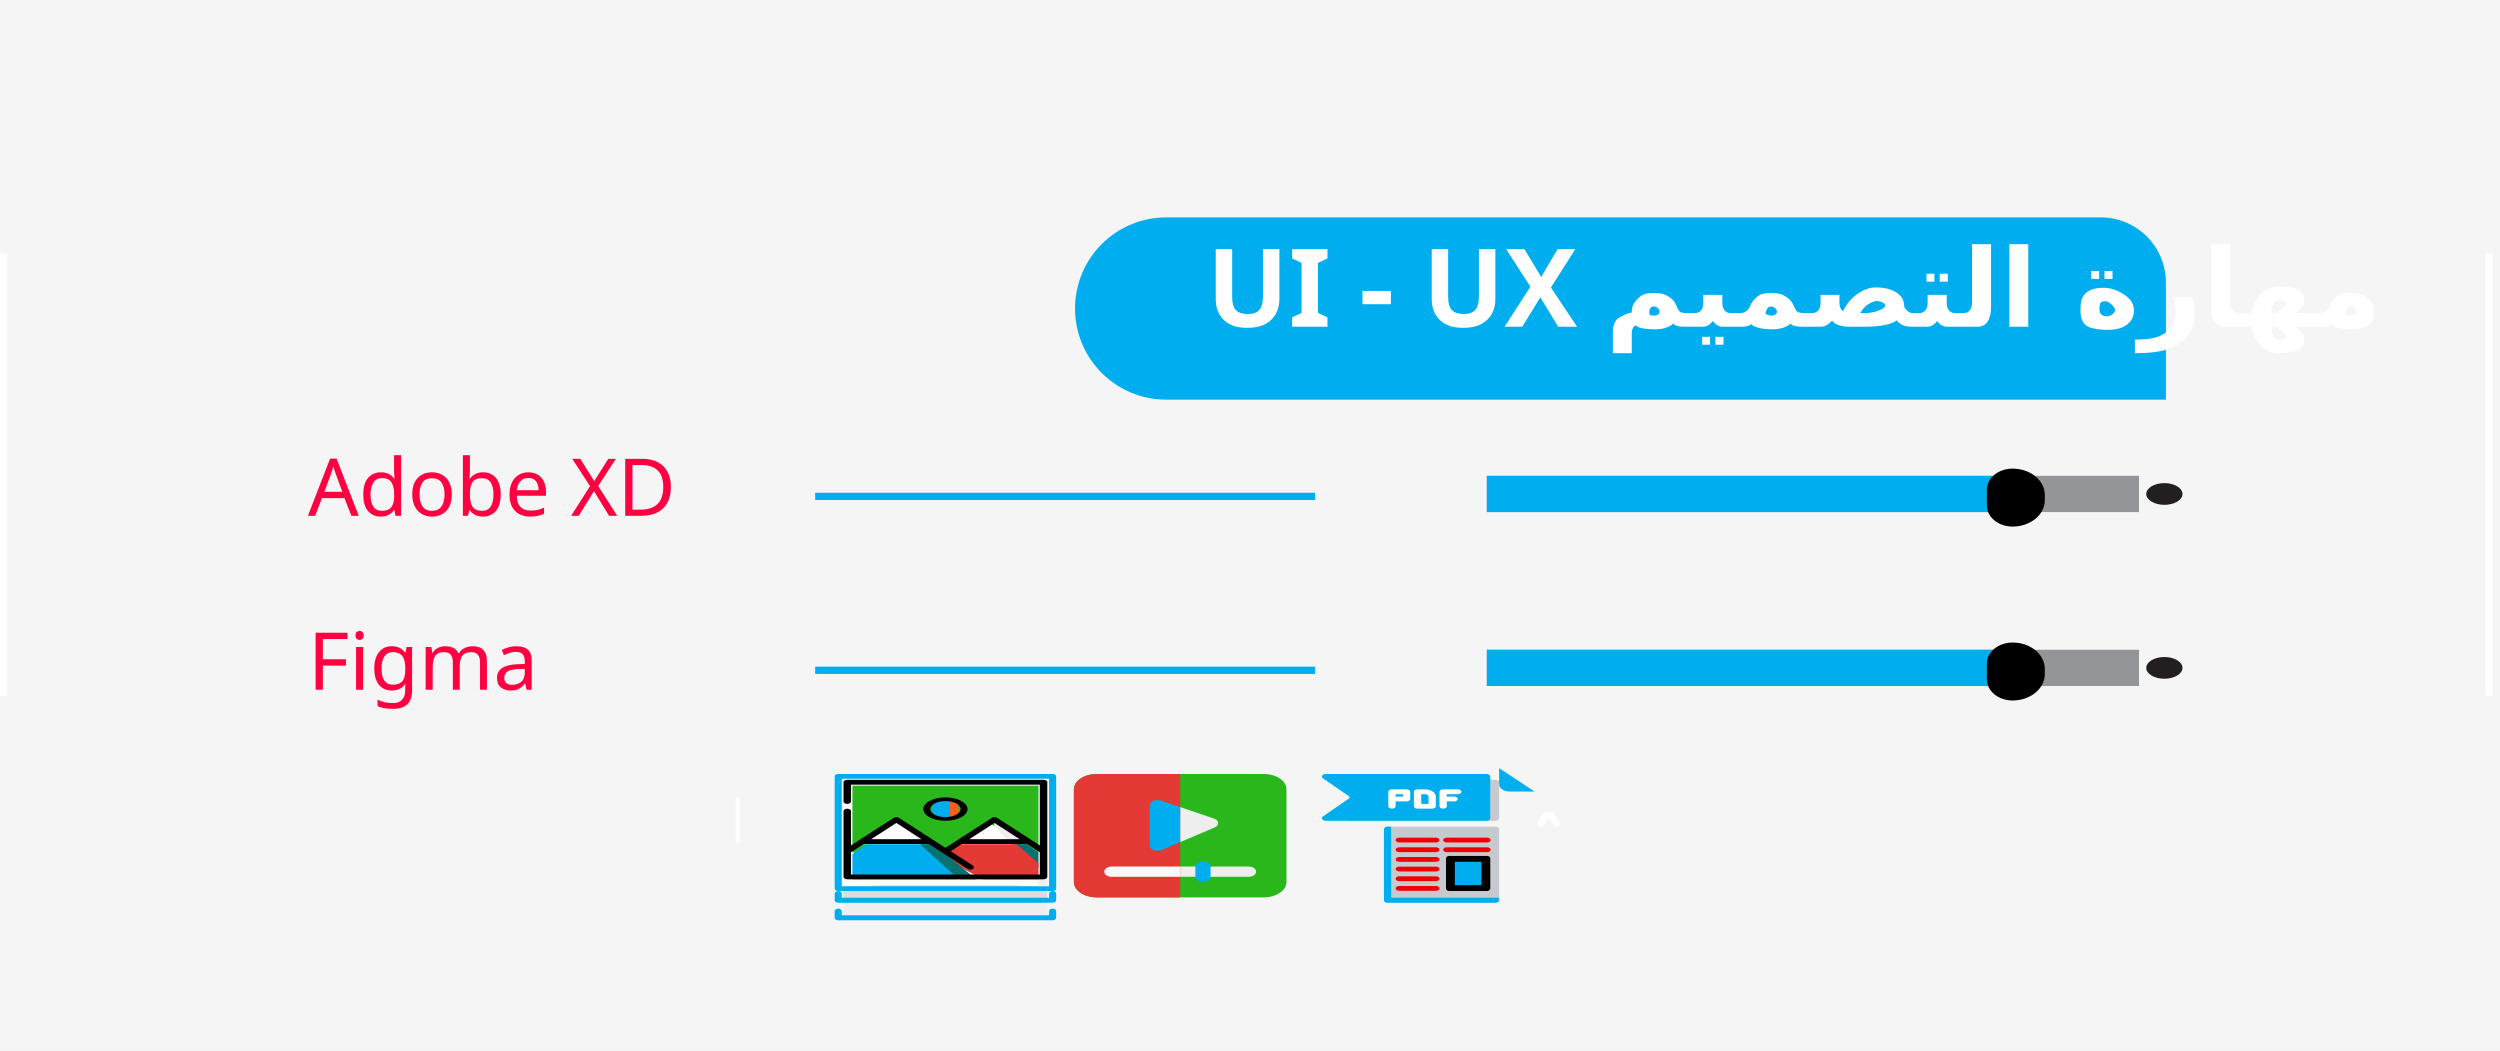
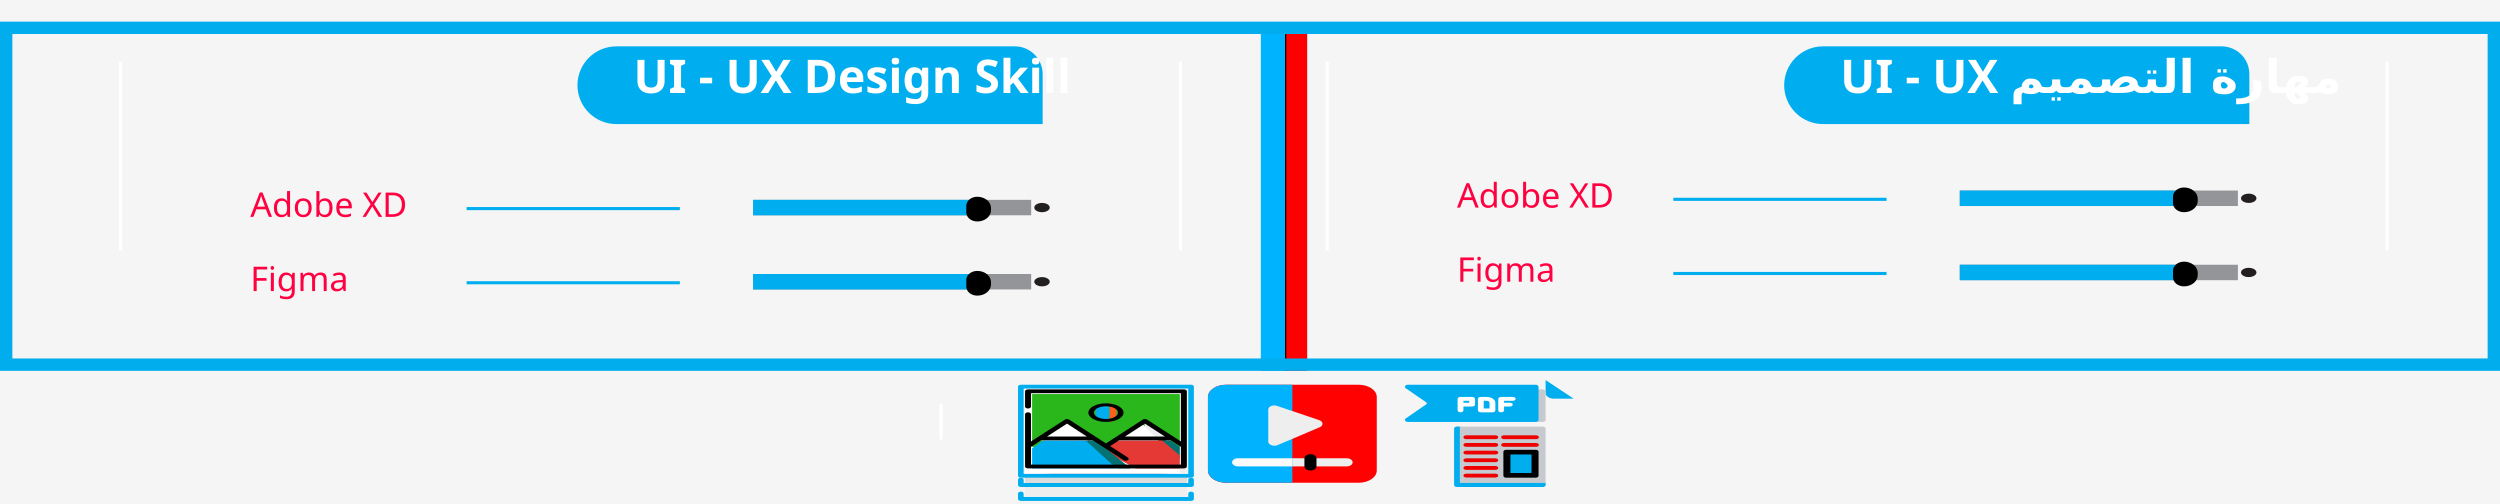
- <svg xmlns="http://www.w3.org/2000/svg" width="345" height="145" viewBox="0 0 345 145" fill="none">
-   <rect width="345" height="145" fill="#F5F5F5" />
+ <svg xmlns="http://www.w3.org/2000/svg" width="809" height="163" viewBox="0 0 809 163" fill="none">
+   <rect width="809" height="163" fill="#F5F5F5" />
+   <rect x="408" y="8" width="15" height="112" fill="url(#paint0_linear_0_1)" />
+   <rect x="2" y="-2" width="805" height="109" transform="matrix(1 0 0 -1 0 116)" stroke="#01ADED" stroke-width="4" />
  <text fill="#FF0040" xml:space="preserve" style="white-space: pre" font-family="Bahij TheSansArabic" font-size="11" font-weight="500" letter-spacing="0em">
-     <tspan x="42.492" y="71.182">Adobe XD</tspan>
+     <tspan x="471.492" y="67.182">Adobe XD</tspan>
  </text>
  <text fill="#FF0040" xml:space="preserve" style="white-space: pre" font-family="Bahij TheSansArabic" font-size="11" font-weight="500" letter-spacing="0em">
-     <tspan x="42.492" y="95.182">Figma </tspan>
+     <tspan x="471.492" y="91.182">Figma </tspan>
  </text>
-   <path d="M181.492 93H112.492V92H181.492V93Z" fill="#00AEEF" />
-   <path d="M181.492 69H112.492V68H181.492V69Z" fill="#00AEEF" />
-   <path d="M160.931 30H289.909C291.089 30 292.257 30.232 293.347 30.684C294.436 31.135 295.427 31.797 296.261 32.631C297.095 33.465 297.757 34.456 298.208 35.545C298.66 36.635 298.892 37.803 298.892 38.983V55.152H160.931C157.596 55.152 154.397 53.827 152.038 51.469C149.68 49.11 148.355 45.911 148.355 42.576C148.355 39.241 149.68 36.042 152.038 33.683C154.397 31.325 157.596 30 160.931 30Z" fill="#00AEEF" />
+   <path d="M610.492 89H541.492V88H610.492V89Z" fill="#00AEEF" />
+   <path d="M610.492 65H541.492V64H610.492V65Z" fill="#00AEEF" />
+   <path d="M589.931 15H718.909C720.089 15 721.257 15.232 722.347 15.684C723.436 16.135 724.427 16.797 725.261 17.631C726.095 18.465 726.757 19.456 727.208 20.545C727.66 21.635 727.892 22.803 727.892 23.983V40.152H589.931C586.596 40.152 583.397 38.827 581.038 36.469C578.68 34.11 577.355 30.911 577.355 27.576C577.355 24.241 578.68 21.042 581.038 18.683C583.397 16.325 586.596 15 589.931 15Z" fill="#00AEEF" />
  <text fill="white" xml:space="preserve" style="white-space: pre" font-family="Harmattan" font-size="15" font-weight="bold" letter-spacing="0em">
-     <tspan x="166.492" y="45.087">UI - UX مهارة التصميم</tspan>
+     <tspan x="595.492" y="30.087">UI - UX مهارة التصميم</tspan>
  </text>
-   <path d="M295.184 65.668H205.184V70.668H295.184V65.668Z" fill="#949598" />
-   <path d="M295.184 89.668H205.184V94.668H295.184V89.668Z" fill="#949598" />
-   <path d="M277.184 65.668H205.184V70.668H277.184V65.668Z" fill="#00AEEF" />
-   <path d="M277.184 89.668H205.184V94.668H277.184V89.668Z" fill="#00AEEF" />
-   <path d="M277.74 64.668C278.918 64.668 280.049 65.052 280.882 65.734C281.716 66.417 282.184 67.343 282.184 68.308V69.025C282.185 69.503 282.07 69.977 281.847 70.419C281.624 70.861 281.296 71.263 280.884 71.601C280.471 71.939 279.981 72.207 279.441 72.391C278.902 72.574 278.324 72.668 277.74 72.668C277.273 72.668 276.81 72.593 276.378 72.446C275.947 72.299 275.554 72.085 275.224 71.814C274.894 71.543 274.632 71.222 274.454 70.868C274.275 70.514 274.184 70.135 274.184 69.753V67.58C274.184 66.808 274.559 66.067 275.226 65.521C275.892 64.975 276.797 64.668 277.74 64.668Z" fill="black" />
-   <path d="M277.74 88.668C278.918 88.668 280.049 89.052 280.882 89.734C281.716 90.417 282.184 91.343 282.184 92.308V93.025C282.185 93.503 282.07 93.977 281.847 94.419C281.624 94.861 281.296 95.263 280.884 95.601C280.471 95.939 279.981 96.207 279.441 96.391C278.902 96.574 278.324 96.668 277.74 96.668C277.273 96.668 276.81 96.593 276.378 96.446C275.947 96.299 275.554 96.085 275.224 95.814C274.894 95.543 274.632 95.222 274.454 94.868C274.275 94.514 274.184 94.135 274.184 93.753V91.58C274.184 90.808 274.559 90.067 275.226 89.521C275.892 88.975 276.797 88.668 277.74 88.668Z" fill="black" />
-   <path d="M298.684 69.668C300.065 69.668 301.184 68.996 301.184 68.168C301.184 67.34 300.065 66.668 298.684 66.668C297.303 66.668 296.184 67.34 296.184 68.168C296.184 68.996 297.303 69.668 298.684 69.668Z" fill="#231F20" />
-   <path d="M298.684 93.668C300.065 93.668 301.184 92.996 301.184 92.168C301.184 91.34 300.065 90.668 298.684 90.668C297.303 90.668 296.184 91.34 296.184 92.168C296.184 92.996 297.303 93.668 298.684 93.668Z" fill="#231F20" />
-   <path d="M214.46 112.364C214.404 112.11 214.157 111.952 213.927 112.013C213.791 112.074 213.686 112.162 213.627 112.264C213.568 112.366 213.558 112.477 213.599 112.583L213.641 112.771L214.072 112.661L213.645 112.775C213.66 112.852 213.698 112.926 213.757 112.993C213.798 113.045 213.851 113.103 213.909 113.171C214.133 113.405 214.332 113.649 214.504 113.902C214.634 114.124 214.906 114.191 215.109 114.052C215.217 113.961 215.286 113.853 215.31 113.738C215.335 113.624 215.314 113.507 215.25 113.4C215.048 113.092 214.811 112.794 214.54 112.51C214.499 112.465 214.493 112.487 214.484 112.48L214.46 112.364Z" fill="#FFFFFE" />
-   <path d="M213.034 113.758C212.978 114.012 212.731 114.17 212.501 114.109C211.947 113.968 212.176 113.284 212.479 112.953C212.703 112.719 212.901 112.475 213.073 112.222C213.204 112 213.476 111.933 213.679 112.072C213.787 112.164 213.856 112.272 213.88 112.386C213.904 112.501 213.883 112.617 213.82 112.724C213.638 113.034 213.063 113.574 213.028 113.758H213.034Z" fill="#FFFFFE" />
-   <path d="M174.393 106.808H151.339C149.602 106.808 148.195 107.761 148.195 108.937V121.711C148.195 122.886 149.602 123.84 151.339 123.84H174.393C176.13 123.84 177.537 122.886 177.537 121.711V108.937C177.537 107.761 176.13 106.808 174.393 106.808Z" fill="#29B71C" />
-   <path d="M172.297 121.001H153.434C153.156 121.001 152.89 120.927 152.693 120.793C152.497 120.66 152.386 120.48 152.386 120.292C152.386 120.103 152.497 119.923 152.693 119.79C152.89 119.657 153.156 119.582 153.434 119.582H172.297C172.575 119.582 172.842 119.657 173.038 119.79C173.235 119.923 173.345 120.103 173.345 120.292C173.345 120.48 173.235 120.66 173.038 120.793C172.842 120.927 172.575 121.001 172.297 121.001Z" fill="#EEEEEE" />
-   <path d="M166.01 121.711C165.732 121.711 165.466 121.636 165.269 121.503C165.073 121.37 164.962 121.189 164.962 121.001V119.582C164.962 119.394 165.073 119.213 165.269 119.08C165.466 118.947 165.732 118.872 166.01 118.872C166.288 118.872 166.555 118.947 166.751 119.08C166.948 119.213 167.058 119.394 167.058 119.582V121.001C167.058 121.189 166.948 121.37 166.751 121.503C166.555 121.636 166.288 121.711 166.01 121.711Z" fill="#00AEEF" />
-   <path d="M167.53 112.96L160.194 110.476C160.035 110.422 159.857 110.396 159.679 110.401C159.5 110.406 159.327 110.442 159.174 110.505C159.022 110.569 158.896 110.657 158.809 110.763C158.721 110.868 158.675 110.987 158.675 111.108V116.7C158.676 116.827 158.727 116.95 158.823 117.059C158.919 117.168 159.056 117.257 159.219 117.317C159.371 117.379 159.545 117.411 159.722 117.41C159.919 117.41 160.111 117.373 160.278 117.303L167.613 114.195C167.772 114.128 167.902 114.033 167.988 113.921C168.075 113.809 168.116 113.683 168.106 113.556C168.096 113.431 168.038 113.31 167.936 113.206C167.835 113.101 167.695 113.016 167.53 112.96Z" fill="#EEEEEE" />
-   <path d="M151.339 106.808C150.505 106.808 149.705 107.032 149.116 107.431C148.526 107.83 148.195 108.372 148.195 108.937V121.711C148.195 122.275 148.526 122.817 149.116 123.216C149.705 123.615 150.505 123.84 151.339 123.84H162.866V106.808H151.339Z" fill="#E53935" />
-   <path d="M153.434 119.582C153.156 119.582 152.89 119.657 152.693 119.79C152.497 119.923 152.386 120.103 152.386 120.292C152.386 120.48 152.497 120.66 152.693 120.793C152.89 120.927 153.156 121.001 153.434 121.001H162.866V119.582H153.434Z" fill="#FAFAFA" />
-   <path d="M160.194 110.476C160.035 110.422 159.857 110.396 159.679 110.401C159.5 110.406 159.327 110.442 159.174 110.505C159.022 110.569 158.896 110.657 158.809 110.763C158.721 110.868 158.675 110.987 158.675 111.108V116.7C158.676 116.827 158.727 116.95 158.823 117.059C158.919 117.168 159.056 117.257 159.219 117.317C159.371 117.379 159.545 117.411 159.722 117.41C159.919 117.41 160.111 117.373 160.278 117.303L162.866 116.203V111.378L160.194 110.476Z" fill="#00AEEF" />
-   <path d="M208.347 109.231H211.77L206.88 106V108.262C206.88 108.797 207.537 109.231 208.347 109.231Z" fill="#00AEEF" />
-   <path d="M206.347 107.615H186.095V113.269H206.347C206.641 113.269 206.879 113.128 206.879 112.955V107.929C206.879 107.756 206.641 107.615 206.347 107.615Z" fill="#C6CACF" />
-   <path d="M205.136 113.269H182.95C182.486 113.269 182.253 112.883 182.582 112.656L186.381 110.038L182.582 107.42C182.253 107.194 182.486 106.808 182.95 106.808H205.136C205.424 106.808 205.657 106.968 205.657 107.167V112.91C205.657 113.108 205.424 113.269 205.136 113.269Z" fill="#00AEEF" />
-   <path d="M194.109 108.93H192.091C191.812 108.93 191.586 109.079 191.586 109.263V111.263C191.586 111.447 191.812 111.597 192.091 111.597C192.37 111.597 192.596 111.447 192.596 111.263V110.596H194.109C194.388 110.596 194.614 110.447 194.614 110.263V109.263C194.614 109.079 194.388 108.93 194.109 108.93ZM193.605 109.93H192.596V109.596H193.605V109.93Z" fill="white" />
-   <path d="M196.632 108.93H195.623C195.345 108.93 195.119 109.079 195.119 109.263V111.263C195.119 111.447 195.345 111.597 195.623 111.597H197.642C197.92 111.597 198.146 111.447 198.146 111.263V109.93C198.146 109.378 197.467 108.93 196.632 108.93ZM197.137 110.93H196.128V109.596H196.632C196.911 109.596 197.137 109.746 197.137 109.93L197.137 110.93Z" fill="white" />
-   <path d="M201.174 108.93H199.155C198.877 108.93 198.651 109.079 198.651 109.263V111.263C198.651 111.447 198.877 111.597 199.155 111.597C199.434 111.597 199.66 111.447 199.66 111.263V110.596H200.669C200.948 110.596 201.174 110.447 201.174 110.263C201.174 110.079 200.948 109.93 200.669 109.93H199.66V109.596H201.174C201.452 109.596 201.678 109.447 201.678 109.263C201.678 109.079 201.452 108.93 201.174 108.93Z" fill="white" />
-   <path d="M206.383 124.577H191.483C191.208 124.577 190.986 124.42 190.986 124.227V114.427C190.986 114.234 191.208 114.077 191.483 114.077H206.383C206.657 114.077 206.88 114.234 206.88 114.427V124.227C206.88 124.42 206.657 124.577 206.383 124.577Z" fill="#C6CACF" />
-   <path d="M191.979 123.877V114.077H191.483C191.208 114.077 190.986 114.234 190.986 114.427V124.227C190.986 124.42 191.208 124.577 191.483 124.577H206.383C206.657 124.577 206.88 124.42 206.88 124.227V123.877H191.979Z" fill="#00AEEF" />
-   <path d="M205.187 122.961H200.014C199.755 122.961 199.544 122.806 199.544 122.615V118.461C199.544 118.27 199.755 118.115 200.014 118.115H205.187C205.447 118.115 205.657 118.27 205.657 118.461V122.615C205.657 122.806 205.446 122.961 205.187 122.961Z" fill="black" />
-   <path d="M204.434 118.923H200.767V122.154H204.434V118.923Z" fill="#00AEEF" />
-   <path d="M205.21 116.263H199.66C199.381 116.263 199.155 116.114 199.155 115.93C199.155 115.746 199.381 115.597 199.66 115.597H205.21C205.489 115.597 205.715 115.746 205.715 115.93C205.715 116.114 205.489 116.263 205.21 116.263Z" fill="#EF0000" />
-   <path d="M205.21 117.596H199.66C199.381 117.596 199.155 117.447 199.155 117.263C199.155 117.079 199.381 116.93 199.66 116.93H205.21C205.489 116.93 205.715 117.079 205.715 117.263C205.715 117.447 205.489 117.596 205.21 117.596Z" fill="#EF0000" />
-   <path d="M198.146 116.263H193.1C192.821 116.263 192.595 116.114 192.595 115.93C192.595 115.746 192.821 115.597 193.1 115.597H198.146C198.424 115.597 198.65 115.746 198.65 115.93C198.65 116.114 198.424 116.263 198.146 116.263Z" fill="#EF0000" />
-   <path d="M198.146 117.596H193.1C192.821 117.596 192.595 117.447 192.595 117.263C192.595 117.079 192.821 116.93 193.1 116.93H198.146C198.424 116.93 198.65 117.079 198.65 117.263C198.65 117.447 198.424 117.596 198.146 117.596Z" fill="#EF0000" />
-   <path d="M198.146 118.93H193.1C192.821 118.93 192.595 118.781 192.595 118.597C192.595 118.413 192.821 118.264 193.1 118.264H198.146C198.424 118.264 198.65 118.413 198.65 118.597C198.65 118.781 198.424 118.93 198.146 118.93Z" fill="#EF0000" />
-   <path d="M198.146 120.263H193.1C192.821 120.263 192.595 120.114 192.595 119.93C192.595 119.746 192.821 119.597 193.1 119.597H198.146C198.424 119.597 198.65 119.746 198.65 119.93C198.65 120.114 198.424 120.263 198.146 120.263Z" fill="#EF0000" />
-   <path d="M198.146 121.597H193.1C192.821 121.597 192.595 121.448 192.595 121.264C192.595 121.08 192.821 120.931 193.1 120.931H198.146C198.424 120.931 198.65 121.08 198.65 121.264C198.65 121.448 198.424 121.597 198.146 121.597Z" fill="#EF0000" />
-   <path d="M198.146 122.93H193.1C192.821 122.93 192.595 122.781 192.595 122.597C192.595 122.413 192.821 122.264 193.1 122.264H198.146C198.424 122.264 198.65 122.413 198.65 122.597C198.65 122.781 198.424 122.93 198.146 122.93Z" fill="#EF0000" />
-   <path d="M116.407 124.173V126.193H144.527V124.173L130.531 122.962L116.407 124.173Z" fill="#EEEEEE" />
-   <path d="M116.407 122.557V124.576H144.527V122.557L130.531 121.346L116.407 122.557Z" fill="#DCDCDC" />
-   <path d="M144.527 107.615V122.154H142.693L138.414 114.884L142.693 107.615H144.527Z" fill="#EEEEEE" />
-   <path d="M143.305 107.615V108.844L138.874 114.884L143.305 120.925V122.154H116.407V107.615H143.305Z" fill="white" />
-   <path d="M117.631 108.423V117.637L130.468 118.923L143.305 117.637V108.423H117.631Z" fill="#29B71C" />
-   <path d="M131.079 110.038V113.269C131.754 113.269 132.301 112.546 132.301 111.653C132.301 110.761 131.754 110.038 131.079 110.038Z" fill="#FE5F1A" />
-   <path d="M130.59 110.038C130.86 110.038 131.079 110.761 131.079 111.653C131.079 112.546 130.86 113.269 130.59 113.269C129.51 113.269 128.634 112.546 128.634 111.653C128.634 110.761 129.51 110.038 130.59 110.038Z" fill="#00AEEF" />
-   <path d="M143.305 119.731L135.969 115.692L141.422 116.337L143.305 117.639L143.305 119.731Z" fill="#027372" />
-   <path d="M140.339 116.568L136.85 114.885L132.357 116.568L129.856 118.23L135.625 121.346H143.305V119.108L140.339 116.568Z" fill="#E53935" />
-   <path d="M142.082 116.443L141.057 116.5L137.192 115.305V113.27L142.082 116.443Z" fill="#EEEEEE" />
-   <path d="M132.301 116.5L136.431 113.27L139.637 116.5L132.301 116.5Z" fill="white" />
-   <path d="M134.746 121.346H132.511L123.743 115.692L128.599 116.364L134.746 121.346Z" fill="#027372" />
-   <path d="M127.027 116.568L132.302 121.346H117.631V117.871L119.484 116.568L123.731 114.885L127.027 116.568Z" fill="#00AEEF" />
-   <path d="M128.633 116.443L127.608 116.5L123.743 115.305V113.27L128.633 116.443Z" fill="#EEEEEE" />
-   <path d="M118.853 116.5L123.671 113.27L127.411 116.5L118.853 116.5Z" fill="white" />
-   <path d="M145.262 125.385C144.993 125.385 144.774 125.54 144.774 125.731V126.308H116.16V125.731C116.16 125.54 115.942 125.385 115.673 125.385C115.403 125.385 115.185 125.54 115.185 125.731V126.654C115.185 126.845 115.403 127 115.673 127H145.262C145.531 127 145.75 126.845 145.75 126.654V125.731C145.75 125.54 145.531 125.385 145.262 125.385Z" fill="#00AEEF" />
-   <path d="M145.262 122.962C144.993 122.962 144.774 123.117 144.774 123.308V123.885H116.16V123.308C116.16 123.117 115.942 122.962 115.673 122.962C115.403 122.962 115.185 123.117 115.185 123.308V124.231C115.185 124.422 115.403 124.577 115.673 124.577H145.262C145.531 124.577 145.75 124.422 145.75 124.231V123.308C145.75 123.117 145.531 122.962 145.262 122.962Z" fill="#00AEEF" />
-   <path d="M145.262 106.808H115.673C115.403 106.808 115.185 106.954 115.185 107.135V122.634C115.185 122.815 115.403 122.961 115.673 122.961H145.262C145.531 122.961 145.75 122.815 145.75 122.634V107.135C145.75 106.954 145.531 106.808 145.262 106.808ZM144.774 122.307H116.16V107.462H144.774V122.307Z" fill="#00AEEF" />
-   <path d="M133.524 111.653C133.524 110.763 132.153 110.038 130.468 110.038C128.782 110.038 127.411 110.763 127.411 111.653C127.411 112.544 128.782 113.269 130.468 113.269C132.153 113.269 133.524 112.544 133.524 111.653ZM128.376 111.653C128.376 111.044 129.315 110.548 130.468 110.548C131.621 110.548 132.559 111.044 132.559 111.653C132.559 112.263 131.621 112.759 130.468 112.759C129.315 112.759 128.376 112.263 128.376 111.653Z" fill="black" />
-   <path d="M116.407 121.014C116.407 121.197 116.638 121.346 116.922 121.346H144.013C144.297 121.346 144.527 121.197 144.527 121.014V107.947C144.527 107.764 144.297 107.615 144.013 107.615H116.922C116.638 107.615 116.407 107.764 116.407 107.947V110.605C116.407 110.788 116.638 110.937 116.922 110.937C117.206 110.937 117.436 110.788 117.436 110.605V108.28H143.498V116.668L137.604 112.862C137.403 112.732 137.077 112.732 136.876 112.862L130.467 117.001L124.058 112.862C123.857 112.732 123.532 112.732 123.331 112.862L117.436 116.668V111.934C117.436 111.75 117.206 111.602 116.922 111.602C116.638 111.602 116.407 111.75 116.407 111.934V121.014ZM137.24 113.566L140.713 115.809H133.767L137.24 113.566ZM123.695 113.566L127.168 115.809H120.221L123.695 113.566ZM119.192 116.474H128.197L130.103 117.705C130.104 117.706 133.533 119.92 133.533 119.92C133.633 119.985 133.765 120.017 133.897 120.017C134.028 120.017 134.16 119.985 134.26 119.92C134.461 119.79 134.461 119.58 134.26 119.45L131.195 117.47L132.738 116.474H141.742L143.498 117.608V120.682H117.436V117.608L119.192 116.474Z" fill="black" />
-   <path fill-rule="evenodd" clip-rule="evenodd" d="M101.819 110.064C101.981 110.064 102.114 110.207 102.114 110.38V116.317H101.524V110.38C101.524 110.204 101.656 110.064 101.819 110.064Z" fill="#FFFFFE" />
-   <g filter="url(#filter0_d_0_1)">
-     <mask id="path-63-inside-1_0_1" fill="white">
-       <path d="M307.492 27H51.492H307.492Z" />
-     </mask>
-     <path d="M307.492 27H51.492H307.492Z" fill="#231F20" />
-     <path d="M307.492 27H51.492H307.492Z" stroke="black" stroke-width="0.6" mask="url(#path-63-inside-1_0_1)" />
-   </g>
-   <g filter="url(#filter1_d_0_1)">
-     <mask id="path-64-inside-2_0_1" fill="white">
-       <path d="M307.492 106H51.492H307.492Z" />
-     </mask>
-     <path d="M307.492 106H51.492H307.492Z" fill="#231F20" />
-     <path d="M307.492 106H51.492H307.492Z" stroke="black" stroke-width="0.6" mask="url(#path-64-inside-2_0_1)" />
-   </g>
-   <path d="M343.492 35L343.492 96" stroke="white" />
-   <path d="M0.492 35L0.492 96" stroke="white" />
+   <path d="M724.184 61.668H634.184V66.668H724.184V61.668Z" fill="#949598" />
+   <path d="M724.184 85.668H634.184V90.668H724.184V85.668Z" fill="#949598" />
+   <path d="M706.184 61.668H634.184V66.668H706.184V61.668Z" fill="#00AEEF" />
+   <path d="M706.184 85.668H634.184V90.668H706.184V85.668Z" fill="#00AEEF" />
+   <path d="M706.74 60.668C707.918 60.668 709.049 61.051 709.882 61.734C710.716 62.417 711.184 63.343 711.184 64.308V65.025C711.185 65.503 711.07 65.977 710.847 66.419C710.624 66.861 710.296 67.263 709.884 67.601C709.471 67.939 708.981 68.207 708.441 68.391C707.902 68.574 707.324 68.668 706.74 68.668C706.273 68.668 705.81 68.593 705.378 68.446C704.947 68.299 704.554 68.085 704.224 67.814C703.894 67.543 703.632 67.222 703.454 66.868C703.275 66.514 703.184 66.135 703.184 65.753V63.58C703.184 62.808 703.559 62.067 704.226 61.521C704.892 60.975 705.797 60.668 706.74 60.668Z" fill="black" />
+   <path d="M706.74 84.668C707.918 84.668 709.049 85.052 709.882 85.734C710.716 86.417 711.184 87.343 711.184 88.308V89.025C711.185 89.503 711.07 89.977 710.847 90.419C710.624 90.861 710.296 91.263 709.884 91.601C709.471 91.939 708.981 92.207 708.441 92.391C707.902 92.574 707.324 92.668 706.74 92.668C706.273 92.668 705.81 92.593 705.378 92.446C704.947 92.299 704.554 92.085 704.224 91.814C703.894 91.543 703.632 91.222 703.454 90.868C703.275 90.514 703.184 90.135 703.184 89.753V87.58C703.184 86.808 703.559 86.067 704.226 85.521C704.892 84.975 705.797 84.668 706.74 84.668Z" fill="black" />
+   <path d="M727.684 65.668C729.065 65.668 730.184 64.996 730.184 64.168C730.184 63.34 729.065 62.668 727.684 62.668C726.303 62.668 725.184 63.34 725.184 64.168C725.184 64.996 726.303 65.668 727.684 65.668Z" fill="#231F20" />
+   <path d="M727.684 89.668C729.065 89.668 730.184 88.996 730.184 88.168C730.184 87.34 729.065 86.668 727.684 86.668C726.303 86.668 725.184 87.34 725.184 88.168C725.184 88.996 726.303 89.668 727.684 89.668Z" fill="#231F20" />
+   <path d="M772.492 20L772.492 81" stroke="white" />
+   <path d="M429.492 20L429.492 81" stroke="white" />
+   <text fill="#FF0040" xml:space="preserve" style="white-space: pre" font-family="Bahij TheSansArabic" font-size="11" font-weight="500" letter-spacing="0em">
+     <tspan x="81" y="70.182">Adobe XD</tspan>
+   </text>
+   <text fill="#FF0040" xml:space="preserve" style="white-space: pre" font-family="Bahij TheSansArabic" font-size="11" font-weight="500" letter-spacing="0em">
+     <tspan x="81" y="94.182">Figma </tspan>
+   </text>
+   <path d="M220 92H151V91H220V92Z" fill="#00AEEF" />
+   <path d="M220 68H151V67H220V68Z" fill="#00AEEF" />
+   <path d="M199.439 15H328.417C329.596 15 330.765 15.232 331.854 15.684C332.944 16.135 333.935 16.797 334.769 17.631C335.603 18.465 336.265 19.456 336.716 20.545C337.167 21.635 337.4 22.803 337.4 23.983V40.152H199.439C196.103 40.152 192.905 38.827 190.546 36.469C188.188 34.11 186.863 30.911 186.863 27.576C186.863 24.241 188.188 21.042 190.546 18.683C192.905 16.325 196.103 15 199.439 15Z" fill="#00AEEF" />
+   <text fill="white" xml:space="preserve" style="white-space: pre" font-family="Harmattan" font-size="15" font-weight="bold" letter-spacing="0em">
+     <tspan x="205" y="30.087">UI - UX Design Skill</tspan>
+   </text>
+   <path d="M333.692 64.668H243.692V69.668H333.692V64.668Z" fill="#949598" />
+   <path d="M333.692 88.668H243.692V93.668H333.692V88.668Z" fill="#949598" />
+   <path d="M315.692 64.668H243.692V69.668H315.692V64.668Z" fill="#00AEEF" />
+   <path d="M315.692 88.668H243.692V93.668H315.692V88.668Z" fill="#00AEEF" />
+   <path d="M316.248 63.668C317.426 63.668 318.557 64.052 319.39 64.734C320.224 65.417 320.692 66.343 320.692 67.308V68.025C320.692 68.503 320.578 68.977 320.355 69.419C320.131 69.861 319.804 70.263 319.391 70.601C318.979 70.939 318.489 71.207 317.949 71.391C317.41 71.574 316.832 71.668 316.248 71.668C315.78 71.668 315.318 71.593 314.886 71.446C314.454 71.299 314.062 71.085 313.732 70.814C313.402 70.543 313.14 70.222 312.962 69.868C312.783 69.514 312.691 69.135 312.692 68.753V66.58C312.692 65.808 313.067 65.067 313.733 64.521C314.4 63.975 315.305 63.668 316.248 63.668Z" fill="black" />
+   <path d="M316.248 87.668C317.426 87.668 318.557 88.052 319.39 88.734C320.224 89.417 320.692 90.343 320.692 91.308V92.025C320.692 92.503 320.578 92.977 320.355 93.419C320.131 93.861 319.804 94.263 319.391 94.601C318.979 94.939 318.489 95.207 317.949 95.391C317.41 95.574 316.832 95.668 316.248 95.668C315.78 95.668 315.318 95.593 314.886 95.446C314.454 95.299 314.062 95.085 313.732 94.814C313.402 94.543 313.14 94.222 312.962 93.868C312.783 93.514 312.691 93.135 312.692 92.753V90.58C312.692 89.808 313.067 89.067 313.733 88.521C314.4 87.975 315.305 87.668 316.248 87.668Z" fill="black" />
+   <path d="M337.192 68.668C338.573 68.668 339.692 67.996 339.692 67.168C339.692 66.34 338.573 65.668 337.192 65.668C335.811 65.668 334.692 66.34 334.692 67.168C334.692 67.996 335.811 68.668 337.192 68.668Z" fill="#231F20" />
+   <path d="M337.192 92.668C338.573 92.668 339.692 91.996 339.692 91.168C339.692 90.34 338.573 89.668 337.192 89.668C335.811 89.668 334.692 90.34 334.692 91.168C334.692 91.996 335.811 92.668 337.192 92.668Z" fill="#231F20" />
+   <path d="M382 20L382 81" stroke="white" />
+   <path d="M39 20L39 81" stroke="white" />
+   <path d="M439.67 124.504H396.746C393.514 124.504 390.893 126.279 390.893 128.468V152.251C390.893 154.44 393.514 156.214 396.746 156.214H439.67C442.902 156.214 445.523 154.44 445.523 152.251V128.468C445.523 126.279 442.902 124.504 439.67 124.504Z" fill="#FF0101" />
+   <path d="M435.767 150.93H400.648C400.13 150.93 399.634 150.79 399.268 150.543C398.902 150.295 398.697 149.959 398.697 149.608C398.697 149.258 398.902 148.922 399.268 148.674C399.634 148.426 400.13 148.287 400.648 148.287H435.767C436.285 148.287 436.781 148.426 437.147 148.674C437.513 148.922 437.718 149.258 437.718 149.608C437.718 149.959 437.513 150.295 437.147 150.543C436.781 150.79 436.285 150.93 435.767 150.93Z" fill="#EEEEEE" />
+   <path d="M424.062 152.251C423.544 152.251 423.048 152.112 422.682 151.864C422.316 151.616 422.111 151.28 422.111 150.93V148.287C422.111 147.937 422.316 147.601 422.682 147.353C423.048 147.105 423.544 146.966 424.062 146.966C424.579 146.966 425.076 147.105 425.442 147.353C425.807 147.601 426.013 147.937 426.013 148.287V150.93C426.013 151.28 425.807 151.616 425.442 151.864C425.076 152.112 424.579 152.251 424.062 152.251Z" fill="black" />
+   <path d="M396.746 124.504C395.194 124.504 393.705 124.922 392.607 125.665C391.51 126.408 390.893 127.416 390.893 128.468V152.251C390.893 153.302 391.51 154.31 392.607 155.053C393.705 155.797 395.194 156.214 396.746 156.214H418.208V124.504H396.746Z" fill="#01B2FF" />
+   <path d="M400.648 148.287C400.13 148.287 399.634 148.426 399.268 148.674C398.902 148.922 398.697 149.258 398.697 149.608C398.697 149.959 398.902 150.295 399.268 150.543C399.634 150.79 400.13 150.93 400.648 150.93H418.208V148.287H400.648Z" fill="#FAFAFA" />
+   <path d="M413.234 131.335C412.937 131.233 412.606 131.185 412.274 131.195C411.942 131.204 411.618 131.271 411.335 131.389C411.052 131.506 410.817 131.671 410.654 131.868C410.492 132.064 410.406 132.285 410.405 132.511V142.922C410.407 143.158 410.502 143.388 410.681 143.59C410.859 143.793 411.114 143.959 411.419 144.072C411.702 144.187 412.026 144.246 412.356 144.244C412.721 144.244 413.079 144.176 413.39 144.045L418.209 141.997V133.013L413.234 131.335Z" fill="#00AEEF" />
+   <path d="M426.891 135.959L413.234 131.335C412.937 131.233 412.606 131.185 412.274 131.195C411.942 131.204 411.618 131.271 411.335 131.389C411.052 131.506 410.817 131.671 410.654 131.868C410.492 132.064 410.406 132.285 410.405 132.511V142.922C410.407 143.158 410.502 143.388 410.681 143.59C410.859 143.793 411.114 143.959 411.419 144.072C411.702 144.187 412.026 144.246 412.356 144.244C412.721 144.244 413.079 144.176 413.39 144.045L427.047 138.258C427.343 138.133 427.584 137.957 427.745 137.748C427.906 137.539 427.982 137.305 427.964 137.069C427.946 136.836 427.837 136.611 427.648 136.416C427.46 136.221 427.199 136.064 426.891 135.959Z" fill="#EEEEEE" />
+   <path d="M502.885 129.015H509.259L500.154 123V127.211C500.154 128.207 501.377 129.015 502.885 129.015Z" fill="#00AEEF" />
+   <path d="M499.161 126.008H461.457V136.534H499.161C499.709 136.534 500.154 136.272 500.154 135.949V126.593C500.154 126.27 499.709 126.008 499.161 126.008Z" fill="#C6CACF" />
+   <path d="M496.908 136.534H455.601C454.737 136.534 454.304 135.814 454.915 135.393L461.989 130.519L454.915 125.645C454.304 125.224 454.737 124.504 455.601 124.504H496.908C497.444 124.504 497.878 124.803 497.878 125.172V135.866C497.878 136.235 497.444 136.534 496.908 136.534Z" fill="#00AEEF" />
+   <path d="M476.377 128.455H472.619C472.101 128.455 471.68 128.733 471.68 129.076V132.8C471.68 133.142 472.101 133.42 472.619 133.42C473.138 133.42 473.559 133.142 473.559 132.8V131.558H476.377C476.896 131.558 477.317 131.28 477.317 130.938V129.076C477.317 128.733 476.896 128.455 476.377 128.455ZM475.438 130.317H473.559V129.696H475.438V130.317Z" fill="white" />
+   <path d="M481.074 128.455H479.195C478.677 128.455 478.256 128.733 478.256 129.076V132.8C478.256 133.142 478.677 133.42 479.195 133.42H482.953C483.472 133.42 483.893 133.142 483.893 132.8V130.317C483.893 129.29 482.629 128.455 481.074 128.455ZM482.014 132.179H480.135V129.696H481.074C481.592 129.696 482.014 129.975 482.014 130.317L482.014 132.179Z" fill="white" />
+   <path d="M489.53 128.455H485.772C485.253 128.455 484.832 128.733 484.832 129.076V132.8C484.832 133.142 485.253 133.42 485.772 133.42C486.29 133.42 486.711 133.142 486.711 132.8V131.558H488.59C489.109 131.558 489.53 131.28 489.53 130.938C489.53 130.595 489.109 130.317 488.59 130.317H486.711V129.696H489.53C490.048 129.696 490.469 129.418 490.469 129.076C490.469 128.733 490.048 128.455 489.53 128.455Z" fill="white" />
+   <path d="M499.229 157.587H471.487C470.977 157.587 470.563 157.295 470.563 156.936V138.69C470.563 138.33 470.977 138.038 471.487 138.038H499.229C499.74 138.038 500.154 138.33 500.154 138.69V156.936C500.154 157.296 499.74 157.587 499.229 157.587Z" fill="#C6CACF" />
+   <path d="M472.412 156.284V138.038H471.487C470.977 138.038 470.563 138.33 470.563 138.69V156.936C470.563 157.296 470.977 157.587 471.487 157.587H499.229C499.74 157.587 500.154 157.295 500.154 156.936V156.284H472.412Z" fill="#00AEEF" />
+   <path d="M497.002 154.579H487.372C486.888 154.579 486.496 154.291 486.496 153.935V146.201C486.496 145.845 486.888 145.557 487.372 145.557H497.002C497.486 145.557 497.878 145.845 497.878 146.201V153.935C497.878 154.291 497.486 154.579 497.002 154.579Z" fill="black" />
+   <path d="M495.601 147.061H488.772V153.076H495.601V147.061Z" fill="#00AEEF" />
+   <path d="M497.046 142.108H486.712C486.193 142.108 485.772 141.831 485.772 141.488C485.772 141.145 486.193 140.867 486.712 140.867H497.046C497.565 140.867 497.985 141.145 497.985 141.488C497.985 141.831 497.565 142.108 497.046 142.108Z" fill="#EF0000" />
+   <path d="M497.046 144.591H486.712C486.193 144.591 485.772 144.313 485.772 143.97C485.772 143.627 486.193 143.35 486.712 143.35H497.046C497.565 143.35 497.985 143.628 497.985 143.97C497.985 144.313 497.565 144.591 497.046 144.591Z" fill="#EF0000" />
+   <path d="M483.893 142.108H474.498C473.979 142.108 473.558 141.831 473.558 141.488C473.558 141.145 473.979 140.867 474.498 140.867H483.893C484.412 140.867 484.832 141.145 484.832 141.488C484.832 141.831 484.411 142.108 483.893 142.108Z" fill="#EF0000" />
+   <path d="M483.892 144.591H474.498C473.979 144.591 473.558 144.313 473.558 143.97C473.558 143.627 473.979 143.35 474.498 143.35H483.892C484.411 143.35 484.832 143.628 484.832 143.97C484.832 144.313 484.411 144.591 483.892 144.591Z" fill="#EF0000" />
+   <path d="M483.892 147.074H474.498C473.979 147.074 473.558 146.796 473.558 146.454C473.558 146.111 473.979 145.833 474.498 145.833H483.892C484.411 145.833 484.832 146.111 484.832 146.454C484.832 146.796 484.411 147.074 483.892 147.074Z" fill="#EF0000" />
+   <path d="M483.892 149.556H474.498C473.979 149.556 473.558 149.278 473.558 148.935C473.558 148.592 473.979 148.314 474.498 148.314H483.892C484.411 148.314 484.832 148.592 484.832 148.935C484.832 149.278 484.411 149.556 483.892 149.556Z" fill="#EF0000" />
+   <path d="M483.892 152.039H474.498C473.979 152.039 473.558 151.761 473.558 151.418C473.558 151.076 473.979 150.798 474.498 150.798H483.892C484.411 150.798 484.832 151.076 484.832 151.418C484.832 151.761 484.411 152.039 483.892 152.039Z" fill="#EF0000" />
+   <path d="M483.892 154.521H474.498C473.979 154.521 473.558 154.243 473.558 153.9C473.558 153.557 473.979 153.279 474.498 153.279H483.892C484.411 153.279 484.832 153.557 484.832 153.9C484.832 154.243 484.411 154.521 483.892 154.521Z" fill="#EF0000" />
+   <path d="M331.71 156.836V160.595H384.064V156.836L358.007 154.58L331.71 156.836Z" fill="#EEEEEE" />
+   <path d="M331.71 153.826V157.585H384.064V153.826L358.007 151.57L331.71 153.826Z" fill="#DCDCDC" />
+   <path d="M384.065 126.008V153.076H380.65L372.683 139.542L380.65 126.008H384.065Z" fill="#EEEEEE" />
+   <path d="M381.788 126.008V128.295L373.54 139.542L381.788 150.788V153.076H331.71V126.008H381.788Z" fill="white" />
+   <path d="M333.988 127.511V144.666L357.889 147.06L381.789 144.666V127.511H333.988Z" fill="#29B71C" />
+   <path d="M359.026 130.519V136.534C360.283 136.534 361.302 135.187 361.302 133.526C361.302 131.865 360.283 130.519 359.026 130.519Z" fill="#FE5F1A" />
+   <path d="M358.116 130.519C358.618 130.519 359.026 131.865 359.026 133.526C359.026 135.187 358.618 136.534 358.116 136.534C356.104 136.534 354.474 135.187 354.474 133.526C354.474 131.865 356.104 130.519 358.116 130.519Z" fill="#00AEEF" />
+   <path d="M381.788 148.565L368.131 141.046L378.284 142.246L381.789 144.671L381.788 148.565Z" fill="#027372" />
+   <path d="M376.266 142.676L369.772 139.542L361.406 142.676L356.75 145.77L367.49 151.572H381.788V147.404L376.266 142.676Z" fill="#E53935" />
+   <path d="M379.512 142.442L377.604 142.549L370.407 140.324V136.534L379.512 142.442Z" fill="#EEEEEE" />
+   <path d="M361.302 142.549L368.991 136.534L374.959 142.549L361.302 142.549Z" fill="white" />
+   <path d="M365.854 151.572H361.692L345.368 141.046L354.409 142.297L365.854 151.572Z" fill="#027372" />
+   <path d="M351.483 142.676L361.303 151.572H333.988V145.102L337.438 142.676L345.345 139.542L351.483 142.676Z" fill="#00AEEF" />
+   <path d="M354.473 142.442L352.565 142.549L345.368 140.324V136.534L354.473 142.442Z" fill="#EEEEEE" />
+   <path d="M336.264 142.549L345.234 136.534L352.198 142.549L336.264 142.549Z" fill="white" />
+   <path d="M385.433 159.091C384.931 159.091 384.525 159.379 384.525 159.735V160.809H331.251V159.735C331.251 159.379 330.844 159.091 330.343 159.091C329.841 159.091 329.434 159.379 329.434 159.735V161.454C329.434 161.81 329.841 162.098 330.343 162.098H385.433C385.934 162.098 386.341 161.81 386.341 161.454V159.735C386.341 159.379 385.934 159.091 385.433 159.091Z" fill="#00AEEF" />
+   <path d="M385.433 154.58C384.931 154.58 384.525 154.869 384.525 155.225V156.299H331.251V155.225C331.251 154.869 330.844 154.58 330.343 154.58C329.841 154.58 329.434 154.869 329.434 155.225V156.943C329.434 157.299 329.841 157.588 330.343 157.588H385.433C385.934 157.588 386.341 157.299 386.341 156.943V155.225C386.341 154.869 385.934 154.58 385.433 154.58Z" fill="#00AEEF" />
+   <path d="M385.433 124.504H330.343C329.841 124.504 329.434 124.777 329.434 125.114V153.97C329.434 154.307 329.841 154.58 330.343 154.58H385.433C385.934 154.58 386.341 154.307 386.341 153.97V125.114C386.341 124.777 385.934 124.504 385.433 124.504ZM384.525 153.36H331.251V125.723H384.525V153.36Z" fill="#00AEEF" />
+   <path d="M363.579 133.526C363.579 131.868 361.026 130.519 357.888 130.519C354.75 130.519 352.198 131.868 352.198 133.526C352.198 135.184 354.75 136.534 357.888 136.534C361.026 136.534 363.579 135.184 363.579 133.526ZM353.995 133.526C353.995 132.391 355.741 131.468 357.888 131.468C360.035 131.468 361.782 132.391 361.782 133.526C361.782 134.661 360.035 135.584 357.888 135.584C355.741 135.584 353.995 134.661 353.995 133.526Z" fill="black" />
+   <path d="M331.71 150.954C331.71 151.295 332.139 151.572 332.668 151.572H383.107C383.636 151.572 384.064 151.295 384.064 150.954V126.626C384.064 126.285 383.636 126.008 383.107 126.008H332.668C332.139 126.008 331.71 126.285 331.71 126.626V131.574C331.71 131.916 332.139 132.193 332.668 132.193C333.197 132.193 333.626 131.916 333.626 131.574V127.245H382.149V142.863L371.174 135.776C370.8 135.534 370.194 135.534 369.82 135.776L357.887 143.482L345.955 135.775C345.58 135.534 344.974 135.534 344.6 135.775L333.626 142.863V134.048C333.626 133.707 333.197 133.43 332.668 133.43C332.139 133.43 331.71 133.707 331.71 134.048V150.954ZM370.497 137.088L376.964 141.264H364.03L370.497 137.088ZM345.278 137.088L351.745 141.264H338.811L345.278 137.088ZM336.896 142.501H353.66L357.209 144.793C357.211 144.795 363.595 148.917 363.595 148.917C363.782 149.038 364.027 149.098 364.272 149.098C364.517 149.098 364.762 149.038 364.949 148.917C365.323 148.675 365.323 148.284 364.949 148.042L359.242 144.356L362.115 142.501H378.879L382.149 144.613V150.335H333.626V144.613L336.896 142.501Z" fill="black" />
+   <path fill-rule="evenodd" clip-rule="evenodd" d="M304.549 130.567C304.851 130.567 305.099 130.832 305.099 131.155V142.208H304V131.155C304 130.828 304.246 130.567 304.549 130.567Z" fill="#FFFFFE" />
  <defs>
-     <filter id="filter0_d_0_1" x="47.492" y="26.7" width="264" height="8.6" filterUnits="userSpaceOnUse" color-interpolation-filters="sRGB">
-       <feFlood flood-opacity="0" result="BackgroundImageFix" />
-       <feColorMatrix in="SourceAlpha" type="matrix" values="0 0 0 0 0 0 0 0 0 0 0 0 0 0 0 0 0 0 127 0" result="hardAlpha" />
-       <feOffset dy="4" />
-       <feGaussianBlur stdDeviation="2" />
-       <feComposite in2="hardAlpha" operator="out" />
-       <feColorMatrix type="matrix" values="0 0 0 0 0 0 0 0 0 0 0 0 0 0 0 0 0 0 0.25 0" />
-       <feBlend mode="normal" in2="BackgroundImageFix" result="effect1_dropShadow_0_1" />
-       <feBlend mode="normal" in="SourceGraphic" in2="effect1_dropShadow_0_1" result="shape" />
-     </filter>
-     <filter id="filter1_d_0_1" x="47.492" y="105.7" width="264" height="8.6" filterUnits="userSpaceOnUse" color-interpolation-filters="sRGB">
-       <feFlood flood-opacity="0" result="BackgroundImageFix" />
-       <feColorMatrix in="SourceAlpha" type="matrix" values="0 0 0 0 0 0 0 0 0 0 0 0 0 0 0 0 0 0 127 0" result="hardAlpha" />
-       <feOffset dy="4" />
-       <feGaussianBlur stdDeviation="2" />
-       <feComposite in2="hardAlpha" operator="out" />
-       <feColorMatrix type="matrix" values="0 0 0 0 0 0 0 0 0 0 0 0 0 0 0 0 0 0 0.25 0" />
-       <feBlend mode="normal" in2="BackgroundImageFix" result="effect1_dropShadow_0_1" />
-       <feBlend mode="normal" in="SourceGraphic" in2="effect1_dropShadow_0_1" result="shape" />
-     </filter>
+     <linearGradient id="paint0_linear_0_1" x1="423" y1="64" x2="408" y2="64" gradientUnits="userSpaceOnUse">
+       <stop offset="0.433" stop-color="#FF0000" />
+       <stop offset="0.476" />
+       <stop offset="0.476" stop-color="#00B3FF" />
+     </linearGradient>
  </defs>
</svg>
